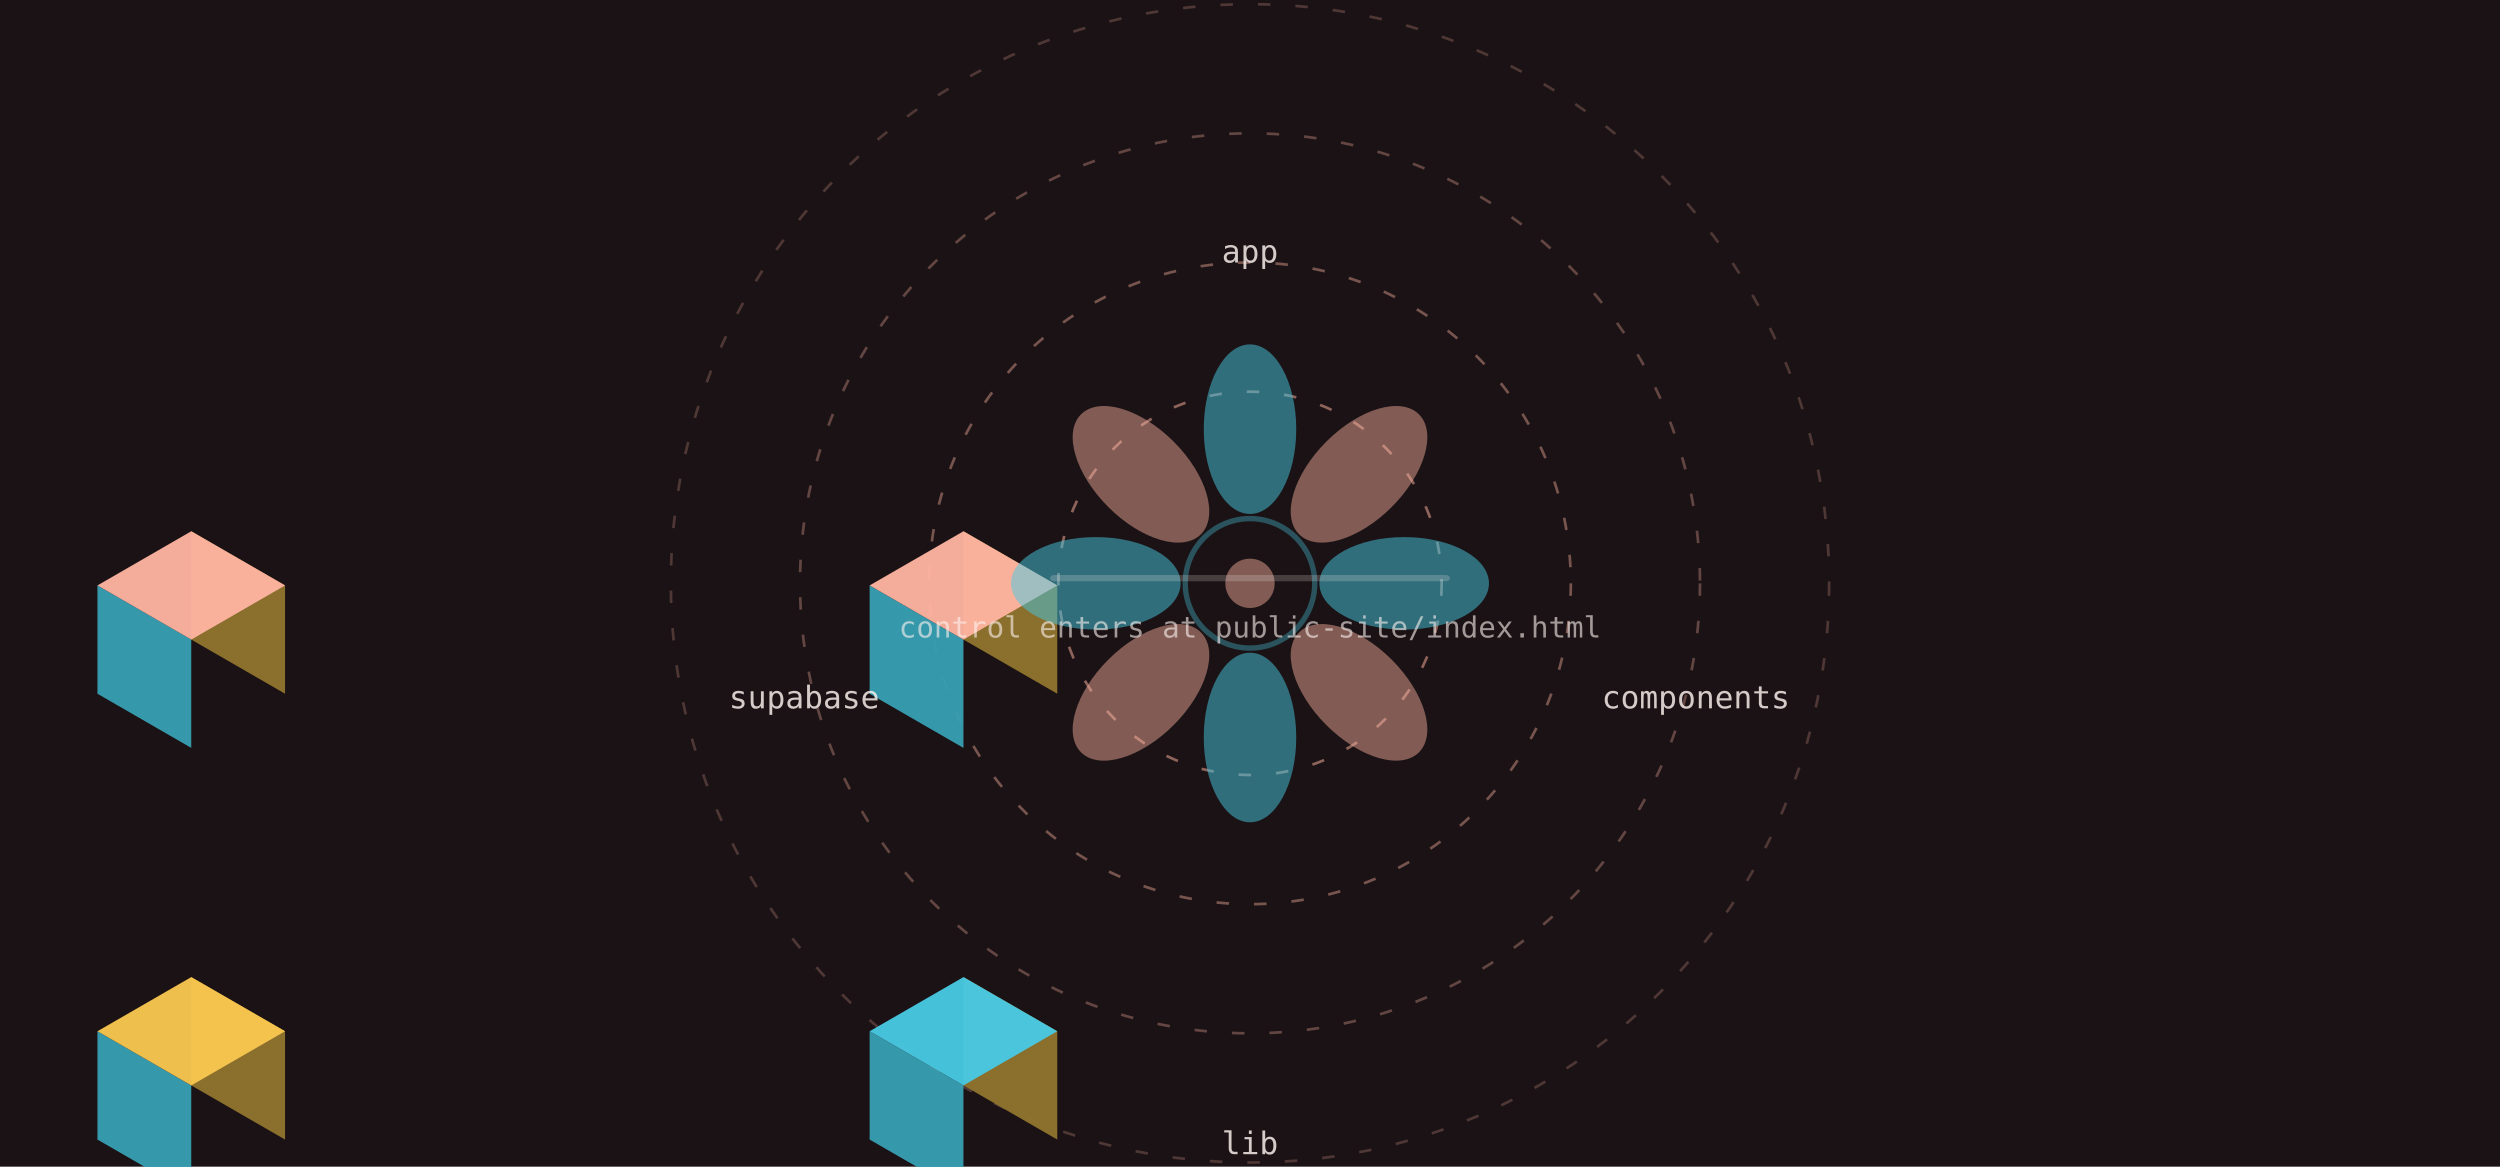
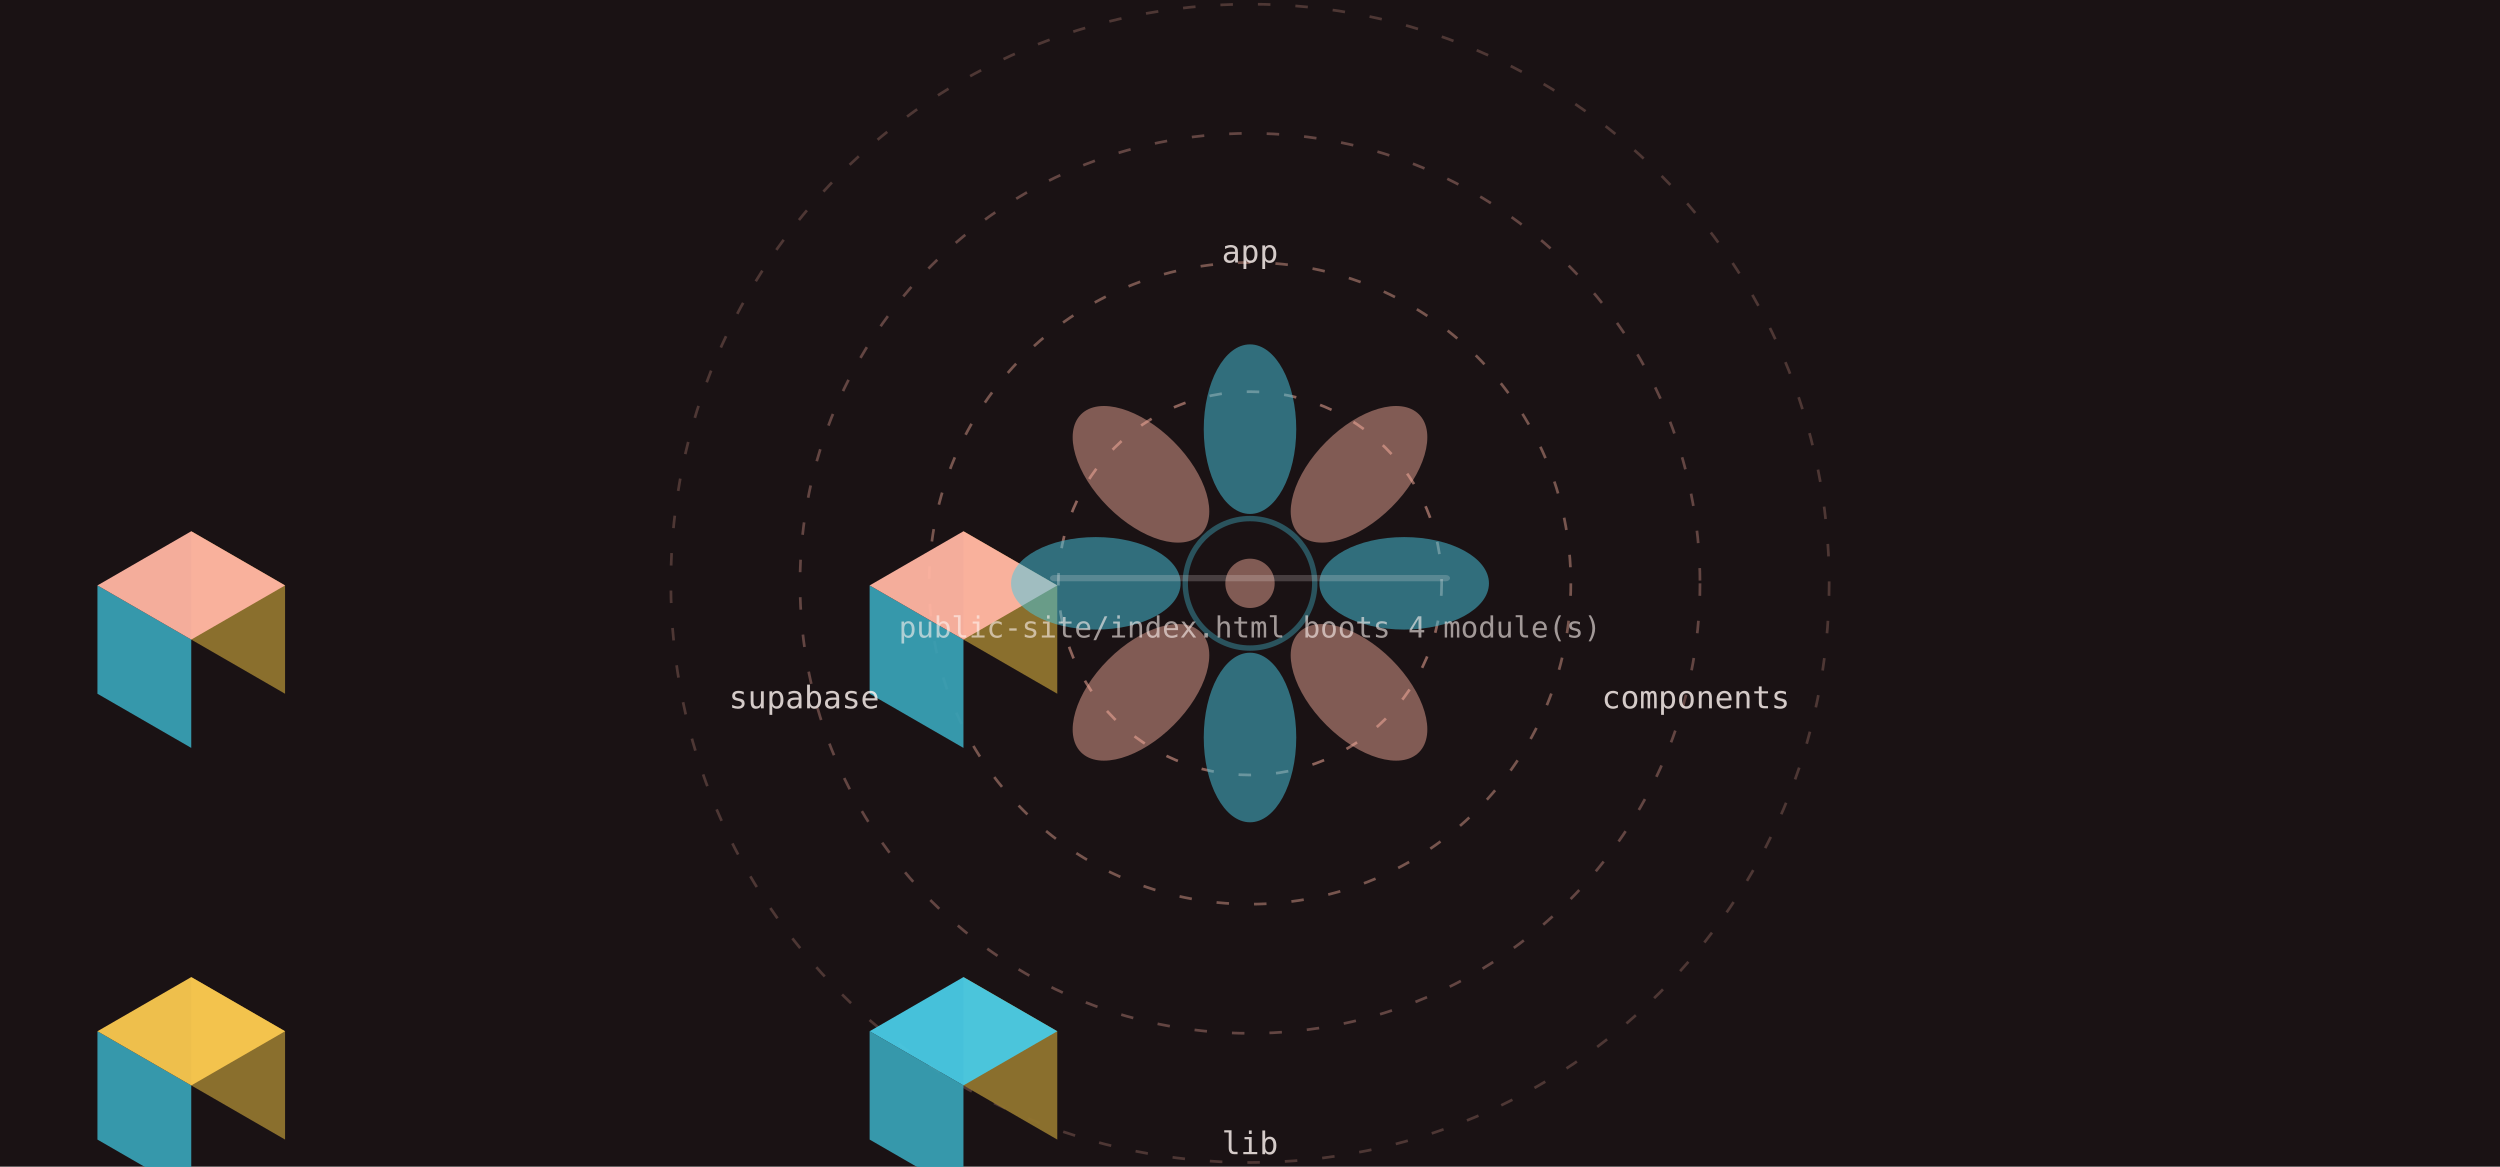
<svg xmlns="http://www.w3.org/2000/svg" viewBox="0 0 1200 560" width="1200" height="560" role="img" aria-label="childdevos workflow">
  <rect width="1200" height="560" fill="#1a1214" />
  <defs>
    <linearGradient id="gk" x1="0" y1="0" x2="1" y2="1">
      <stop offset="0%" stop-color="#ffb4a2" />
      <stop offset="100%" stop-color="#48cae4" />
    </linearGradient>
  </defs>
  <circle cx="600.00" cy="280.00" r="92.00" fill="none" stroke="rgba(255,180,162,0.500)" stroke-width="1.30" opacity="1.00" stroke-dasharray="6 12" />
  <circle cx="600.00" cy="280.00" r="154.00" fill="none" stroke="rgba(255,180,162,0.410)" stroke-width="1.30" opacity="1.00" stroke-dasharray="6 12" />
  <circle cx="600.00" cy="280.00" r="216.00" fill="none" stroke="rgba(255,180,162,0.320)" stroke-width="1.30" opacity="1.00" stroke-dasharray="6 12" />
  <circle cx="600.00" cy="280.00" r="278.00" fill="none" stroke="rgba(255,180,162,0.230)" stroke-width="1.30" opacity="1.00" stroke-dasharray="6 12" />
  <polygon points="462.46,307.00 507.49,333.00 507.49,281.00 462.46,255.00" fill="#90732e" opacity="0.95" />
  <polygon points="417.42,333.00 462.46,359.00 462.46,307.00 417.42,281.00" fill="#389eb2" opacity="0.95" />
  <polygon points="462.46,255.00 507.49,281.00 462.46,307.00 417.42,281.00" fill="#ffb4a2" opacity="0.95" />
  <text x="600" y="126" font-family="ui-monospace,Menlo,monospace" font-size="15" fill="rgba(253,244,240,0.820)" text-anchor="middle">app</text>
  <polygon points="462.46,521.00 507.49,547.00 507.49,495.00 462.46,469.00" fill="#90732e" opacity="0.95" />
  <polygon points="417.42,547.00 462.46,573.00 462.46,521.00 417.42,495.00" fill="#389eb2" opacity="0.95" />
  <polygon points="462.46,469.00 507.49,495.00 462.46,521.00 417.42,495.00" fill="#48cae4" opacity="0.95" />
  <text x="814" y="340" font-family="ui-monospace,Menlo,monospace" font-size="15" fill="rgba(253,244,240,0.820)" text-anchor="middle">components</text>
  <polygon points="91.80,521.00 136.83,547.00 136.83,495.00 91.80,469.00" fill="#90732e" opacity="0.95" />
  <polygon points="46.77,547.00 91.80,573.00 91.80,521.00 46.77,495.00" fill="#389eb2" opacity="0.95" />
  <polygon points="91.80,469.00 136.83,495.00 91.80,521.00 46.77,495.00" fill="#f9c74f" opacity="0.95" />
  <text x="600" y="554" font-family="ui-monospace,Menlo,monospace" font-size="15" fill="rgba(253,244,240,0.820)" text-anchor="middle">lib</text>
  <polygon points="91.80,307.00 136.83,333.00 136.83,281.00 91.80,255.00" fill="#90732e" opacity="0.95" />
  <polygon points="46.77,333.00 91.80,359.00 91.80,307.00 46.77,281.00" fill="#389eb2" opacity="0.95" />
  <polygon points="91.80,255.00 136.83,281.00 91.80,307.00 46.77,281.00" fill="#ffb4a2" opacity="0.95" />
  <text x="386" y="340" font-family="ui-monospace,Menlo,monospace" font-size="15" fill="rgba(253,244,240,0.820)" text-anchor="middle">supabase</text>
  <ellipse cx="600.00" cy="206.00" rx="22.20" ry="40.70" fill="rgba(72,202,228,0.500)" opacity="1.00" transform="rotate(0.0 600.00 206.00)" />
  <ellipse cx="652.33" cy="227.67" rx="22.20" ry="40.70" fill="rgba(255,180,162,0.450)" opacity="1.00" transform="rotate(45.0 652.33 227.67)" />
  <ellipse cx="674.00" cy="280.00" rx="22.20" ry="40.70" fill="rgba(72,202,228,0.500)" opacity="1.00" transform="rotate(90.0 674.00 280.00)" />
  <ellipse cx="652.33" cy="332.33" rx="22.20" ry="40.70" fill="rgba(255,180,162,0.450)" opacity="1.00" transform="rotate(135.0 652.33 332.33)" />
  <ellipse cx="600.00" cy="354.00" rx="22.20" ry="40.70" fill="rgba(72,202,228,0.500)" opacity="1.00" transform="rotate(180.0 600.00 354.00)" />
  <ellipse cx="547.67" cy="332.33" rx="22.20" ry="40.70" fill="rgba(255,180,162,0.450)" opacity="1.00" transform="rotate(225.0 547.67 332.33)" />
  <ellipse cx="526.00" cy="280.00" rx="22.20" ry="40.70" fill="rgba(72,202,228,0.500)" opacity="1.00" transform="rotate(270.0 526.00 280.00)" />
  <ellipse cx="547.67" cy="227.67" rx="22.20" ry="40.70" fill="rgba(255,180,162,0.450)" opacity="1.00" transform="rotate(315.0 547.67 227.67)" />
  <circle cx="600.00" cy="280.00" r="31.08" fill="none" stroke="rgba(72,202,228,0.500)" stroke-width="2.59" opacity="0.70" />
  <circle cx="600.00" cy="280.00" r="11.84" fill="rgba(255,180,162,0.450)" opacity="1.00" />
  <rect x="504.00" y="276.00" width="192.00" height="3.00" rx="2.00" fill="rgba(253,244,240,0.200)" opacity="1.00" />
-   <text x="600" y="306" font-family="ui-monospace,Menlo,monospace" font-size="14" fill="rgba(253,244,240,0.600)" text-anchor="middle">control enters at public-site/index.html</text>
+   <text x="600" y="306" font-family="ui-monospace,Menlo,monospace" font-size="14" fill="rgba(253,244,240,0.600)" text-anchor="middle">public-site/index.html boots 4 module(s)</text>
</svg>
